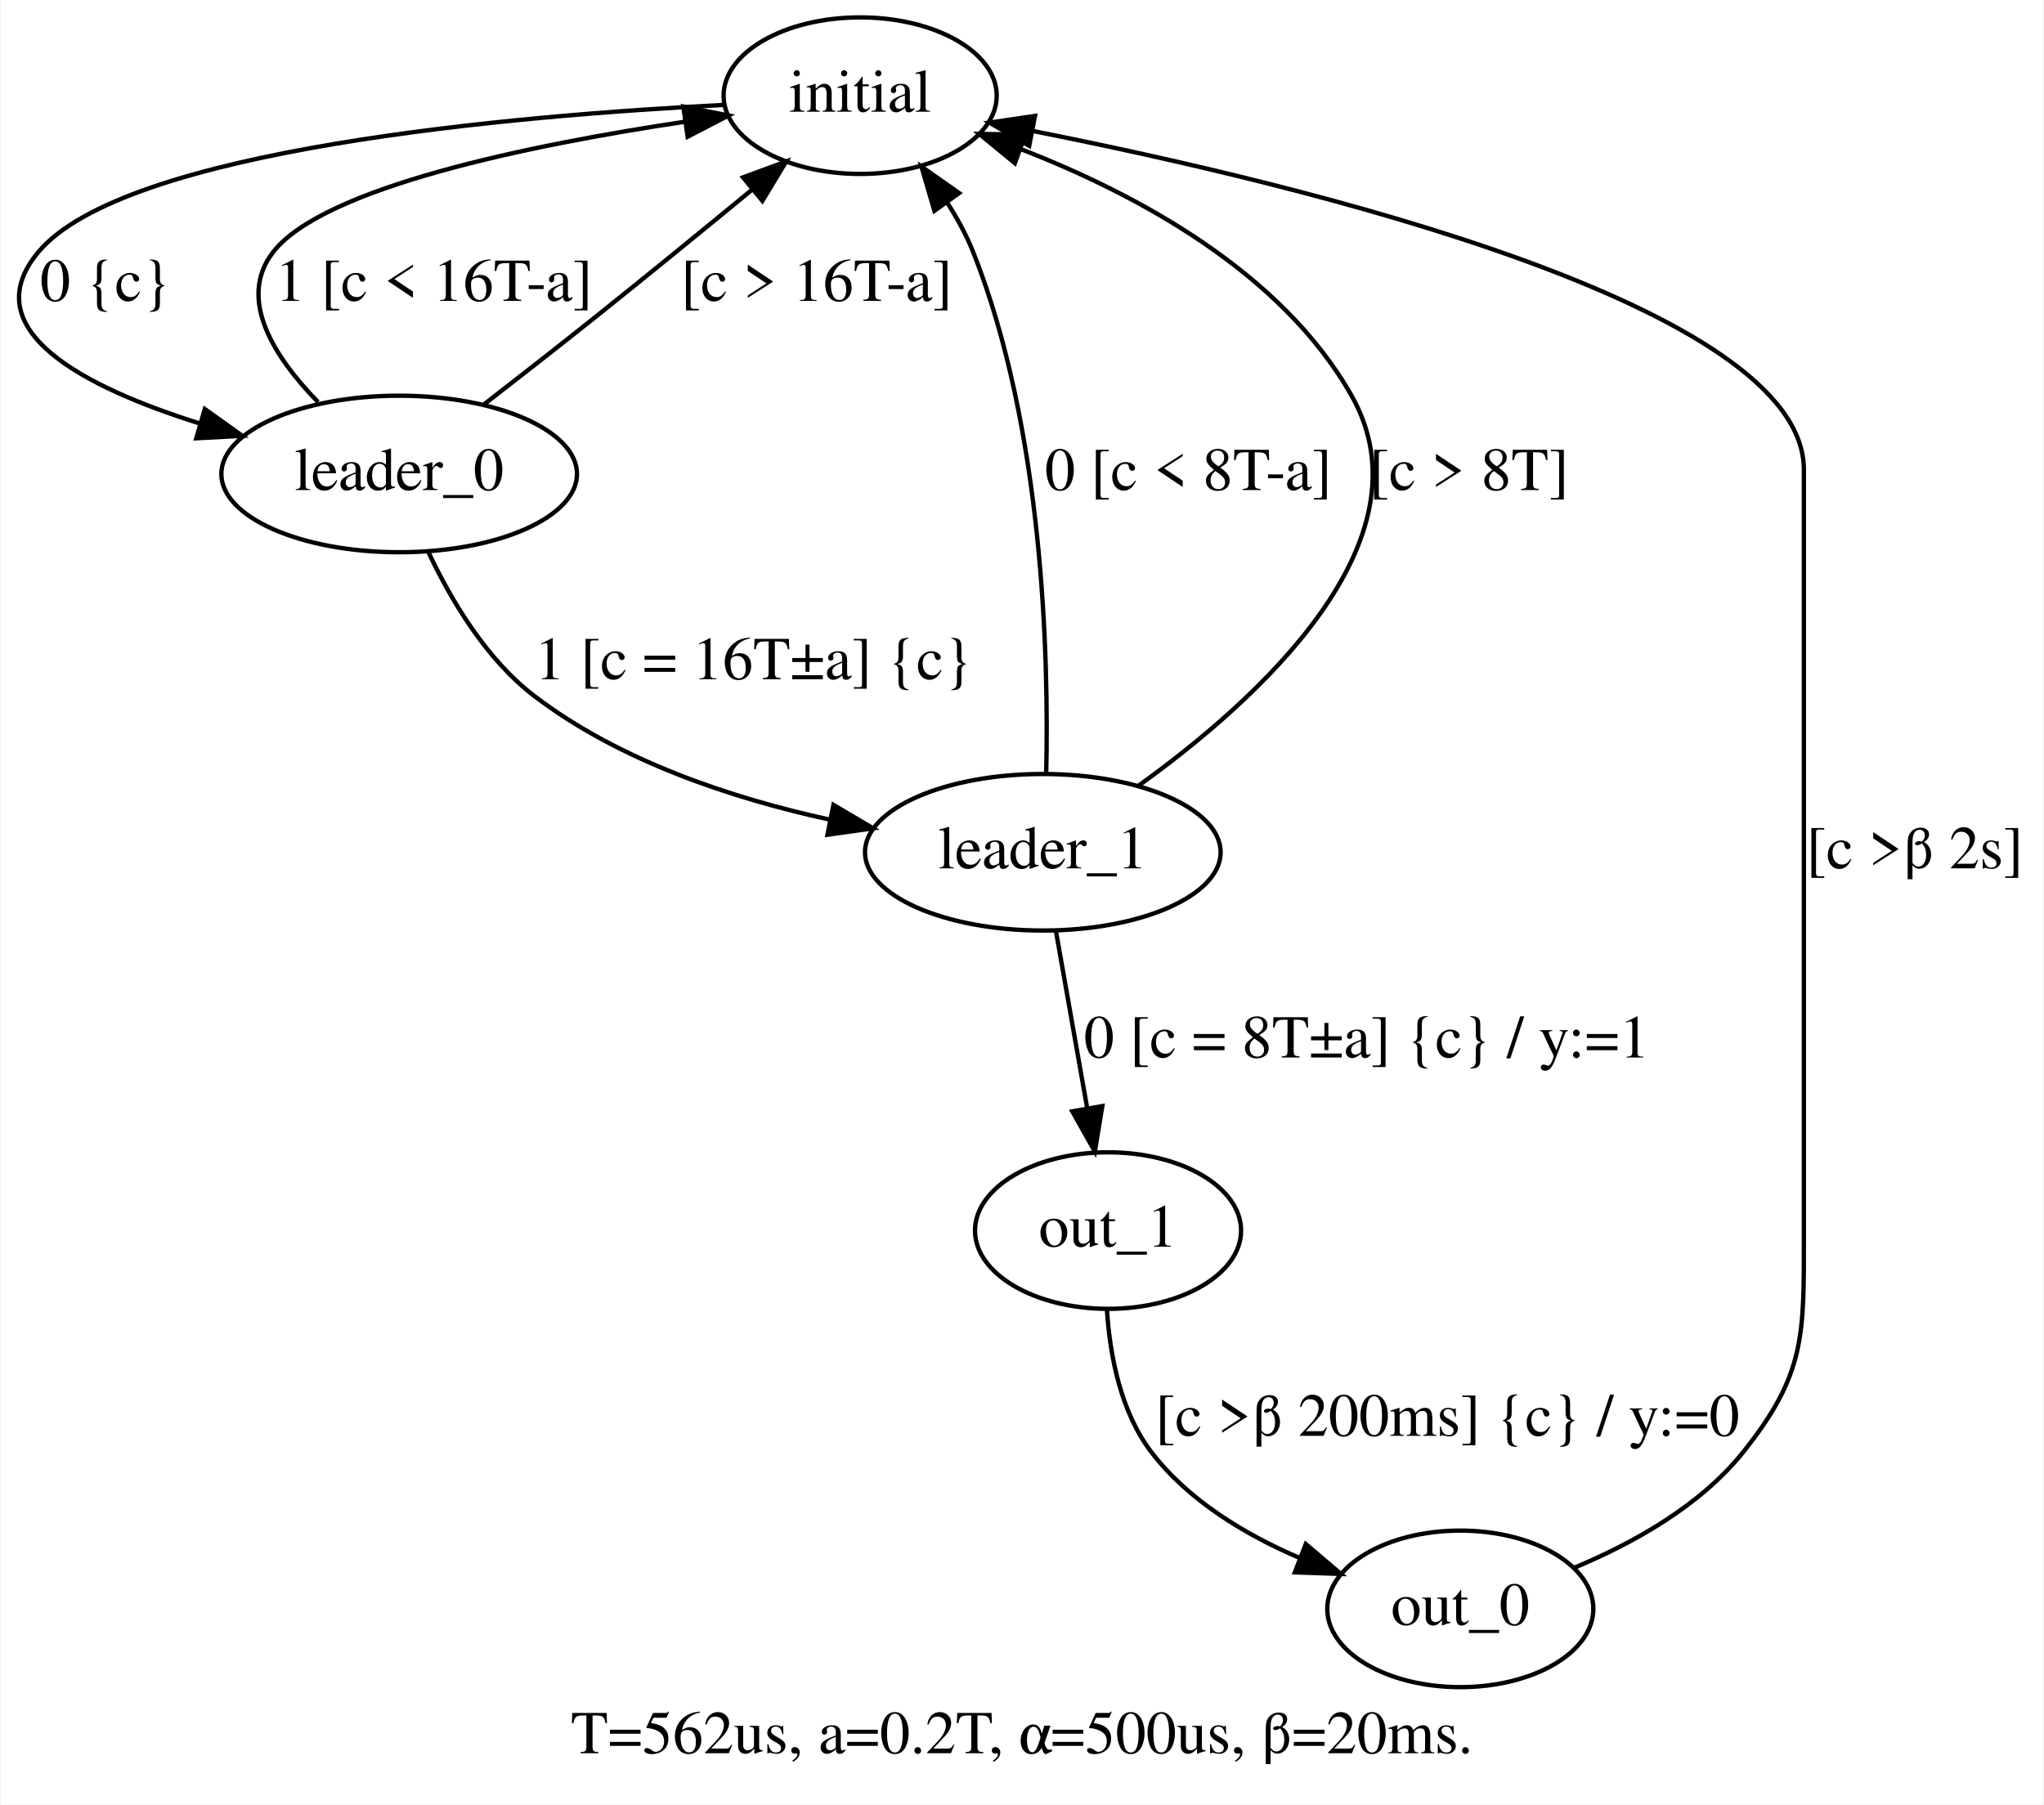
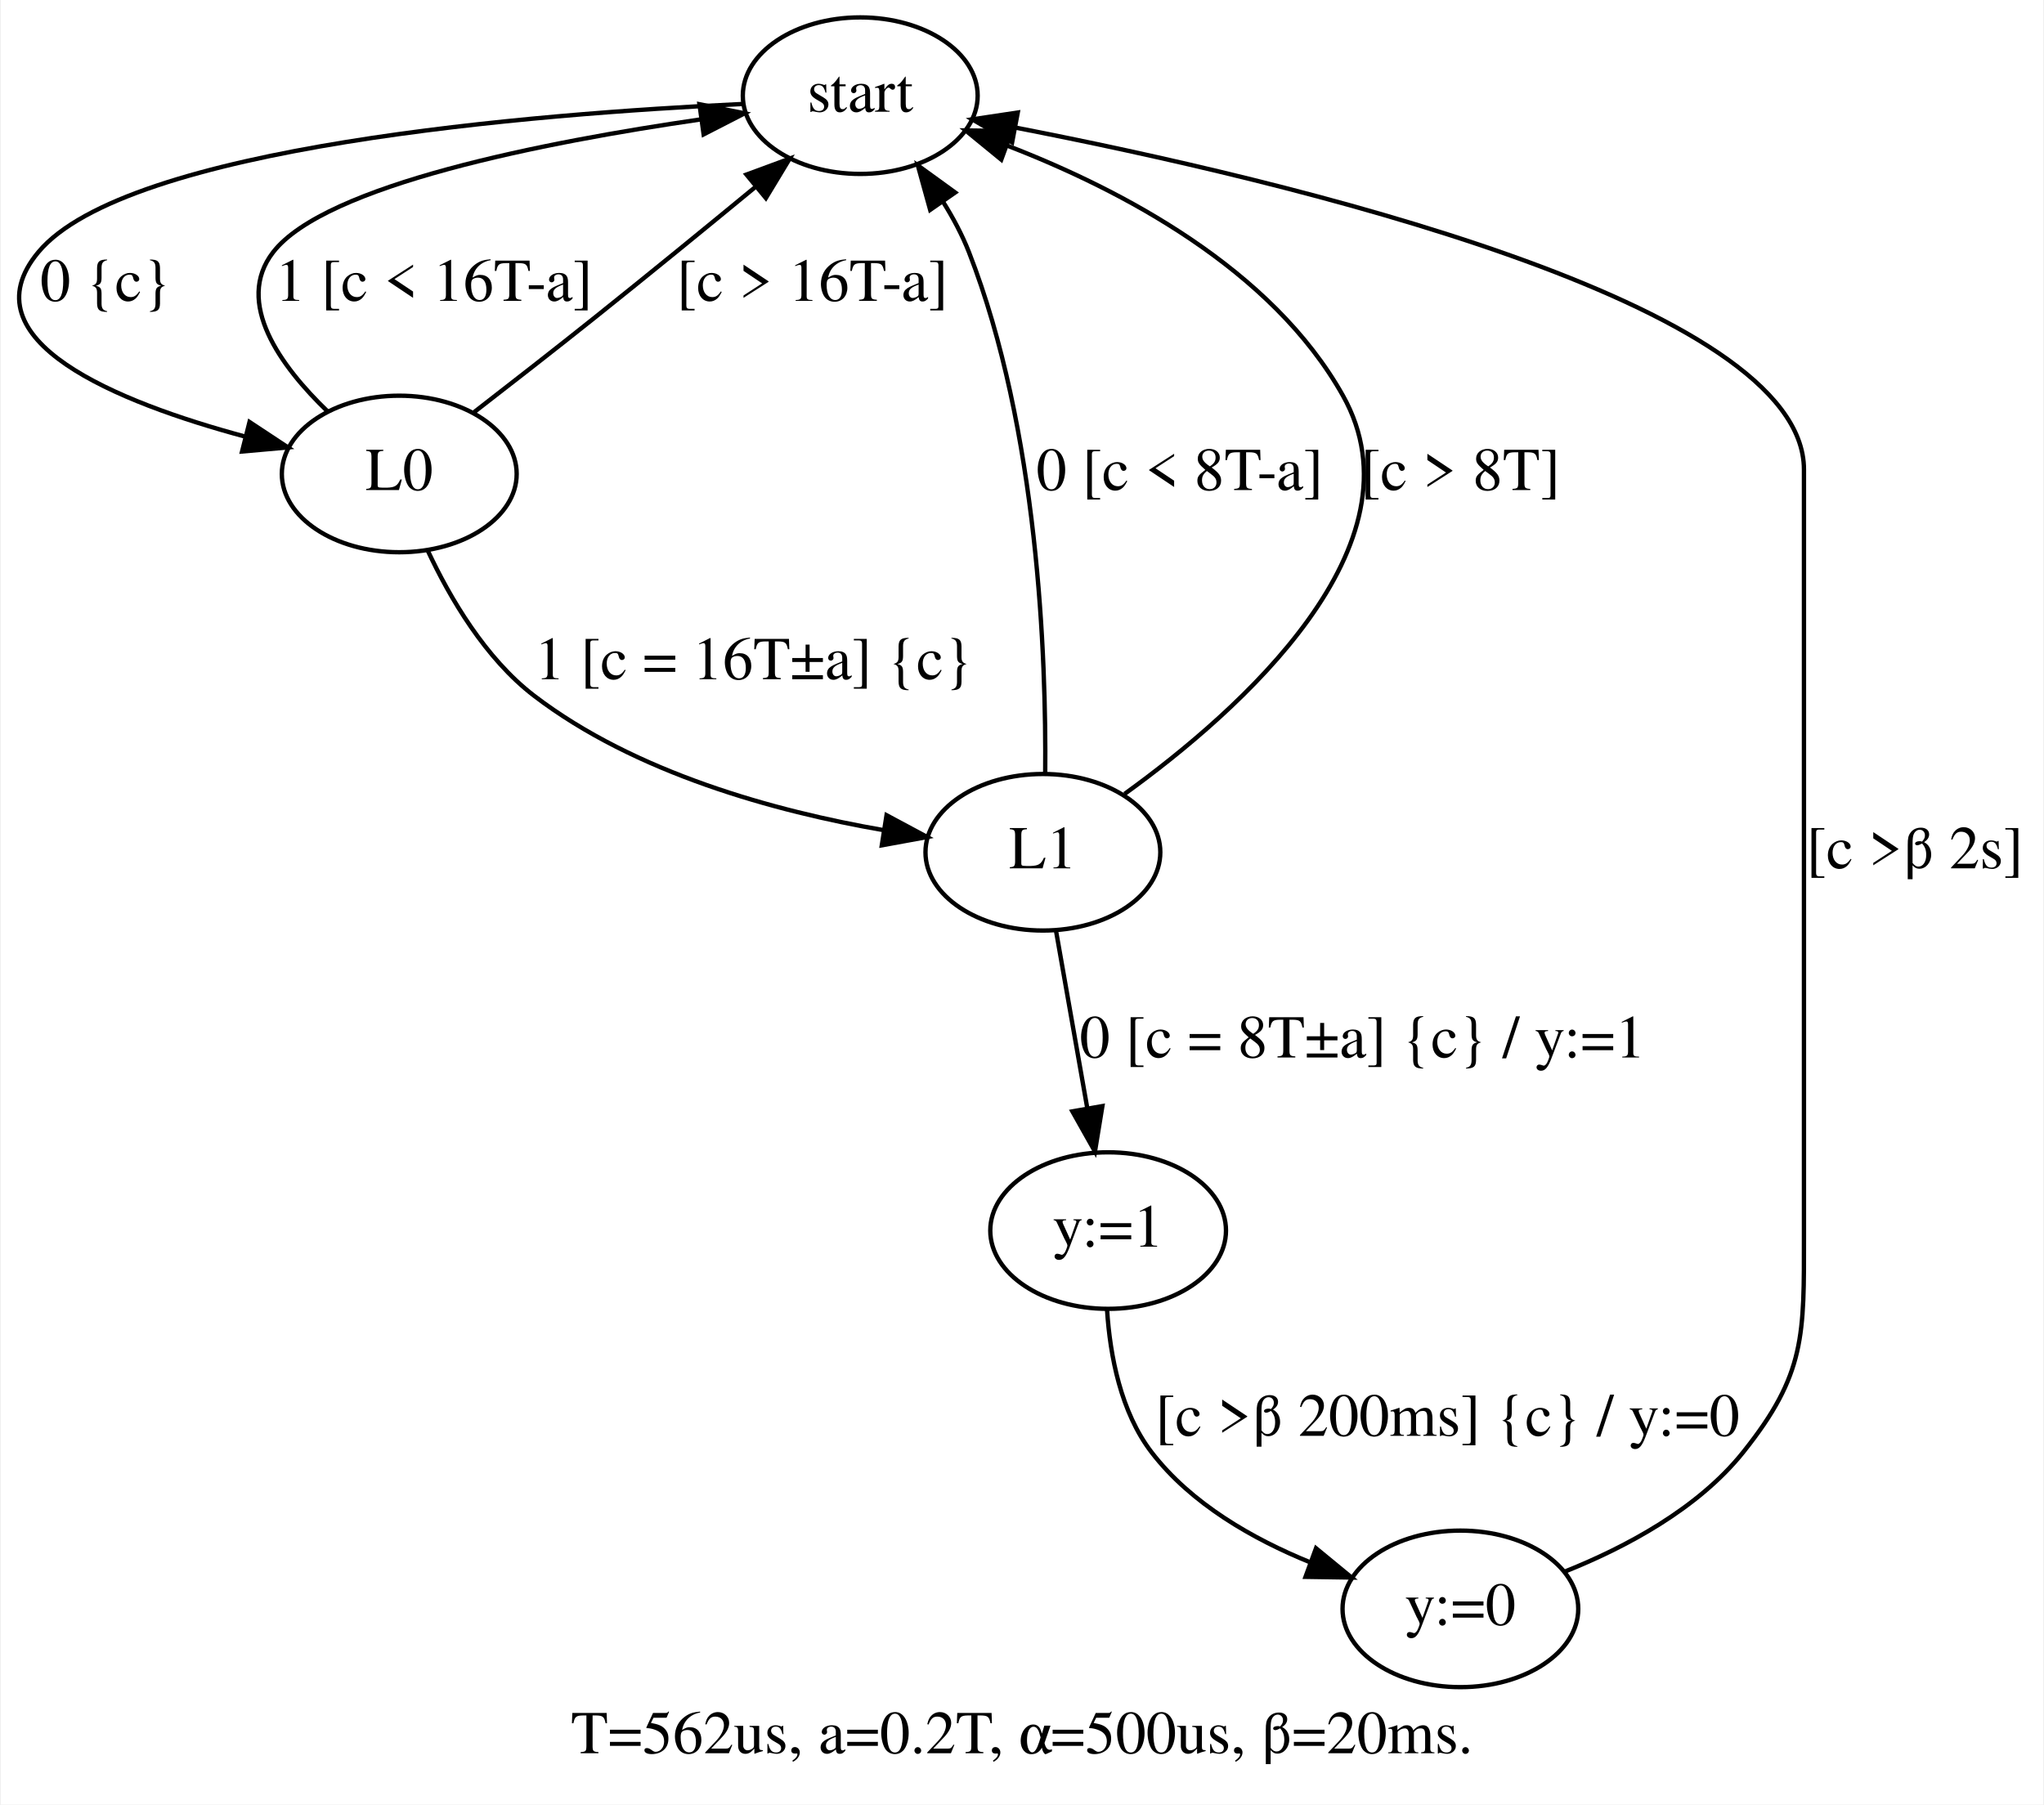
- <svg xmlns="http://www.w3.org/2000/svg" width="470pt" height="415pt" viewBox="0.00 0.00 469.57 415.00">
+ <svg xmlns="http://www.w3.org/2000/svg" width="470pt" height="415pt" viewBox="0.00 0.00 469.61 415.00">
  <g id="graph0" class="graph" transform="scale(1 1) rotate(0) translate(4 411)">
-     <polygon fill="white" stroke="transparent" points="-4,4 -4,-411 465.57,-411 465.57,4 -4,4" />
-     <text text-anchor="middle" x="230.78" y="-7.8" font-family="Times,serif" font-size="14.00">T=562us, a=0.2T, α=500us, β=20ms.</text>
+     <polygon fill="white" stroke="transparent" points="-4,4 -4,-411 465.61,-411 465.61,4 -4,4" />
+     <text text-anchor="middle" x="230.81" y="-7.8" font-family="Times,serif" font-size="14.00">T=562us, a=0.2T, α=500us, β=20ms.</text>
    <g id="node1" class="node">
-       <ellipse fill="none" stroke="black" cx="193.57" cy="-389" rx="31.4" ry="18" />
-       <text text-anchor="middle" x="193.57" y="-385.3" font-family="Times,serif" font-size="14.00">initial</text>
+       <ellipse fill="none" stroke="black" cx="193.61" cy="-389" rx="27" ry="18" />
+       <text text-anchor="middle" x="193.61" y="-385.3" font-family="Times,serif" font-size="14.00">start</text>
    </g>
    <g id="node2" class="node">
-       <ellipse fill="none" stroke="black" cx="87.57" cy="-302" rx="40.89" ry="18" />
-       <text text-anchor="middle" x="87.57" y="-298.3" font-family="Times,serif" font-size="14.00">leader_0</text>
+       <ellipse fill="none" stroke="black" cx="87.61" cy="-302" rx="27" ry="18" />
+       <text text-anchor="middle" x="87.61" y="-298.3" font-family="Times,serif" font-size="14.00">L0</text>
    </g>
    <g id="edge1" class="edge">
-       <path fill="none" stroke="black" d="M162.57,-386.89C114.22,-384.44 24.31,-376.73 4.57,-353 -10.33,-335.09 15.18,-321.92 41.74,-313.61" />
-       <polygon fill="black" stroke="black" points="42.88,-316.93 51.5,-310.77 40.92,-310.21 42.88,-316.93" />
-       <text text-anchor="middle" x="20.07" y="-341.8" font-family="Times,serif" font-size="14.00">0 {c}</text>
+       <path fill="none" stroke="black" d="M166.44,-387.08C119.17,-384.85 24.88,-377.37 4.61,-353 -12.26,-332.72 22.67,-318.53 52.27,-310.57" />
+       <polygon fill="black" stroke="black" points="53.18,-313.95 62.02,-308.11 51.47,-307.17 53.18,-313.95" />
+       <text text-anchor="middle" x="20.11" y="-341.8" font-family="Times,serif" font-size="14.00">0 {c}</text>
    </g>
    <g id="edge2" class="edge">
-       <path fill="none" stroke="black" d="M68.92,-318.54C58.92,-328.77 50.22,-342.21 58.57,-353 70.13,-367.94 117.78,-377.68 153.22,-383" />
-       <polygon fill="black" stroke="black" points="152.91,-386.49 163.31,-384.44 153.9,-379.56 152.91,-386.49" />
-       <text text-anchor="middle" x="95.57" y="-341.8" font-family="Times,serif" font-size="14.00">1 [c &lt; 16T-a]</text>
+       <path fill="none" stroke="black" d="M71.18,-316.34C60.34,-326.78 49.64,-341.41 58.61,-353 70.58,-368.47 121.2,-378.35 156.93,-383.54" />
+       <polygon fill="black" stroke="black" points="156.64,-387.03 167.02,-384.94 157.6,-380.1 156.64,-387.03" />
+       <text text-anchor="middle" x="95.61" y="-341.8" font-family="Times,serif" font-size="14.00">1 [c &lt; 16T-a]</text>
    </g>
    <g id="edge4" class="edge">
-       <path fill="none" stroke="black" d="M106.92,-317.88C114.9,-324.06 124.21,-331.33 132.57,-338 144.51,-347.53 157.62,-358.25 168.63,-367.31" />
-       <polygon fill="black" stroke="black" points="166.63,-370.21 176.57,-373.87 171.09,-364.81 166.63,-370.21" />
-       <text text-anchor="middle" x="183.57" y="-341.8" font-family="Times,serif" font-size="14.00">[c &gt; 16T-a]</text>
+       <path fill="none" stroke="black" d="M104.79,-316.19C113.21,-322.71 123.48,-330.71 132.61,-338 144.8,-347.74 158.23,-358.71 169.37,-367.89" />
+       <polygon fill="black" stroke="black" points="167.45,-370.85 177.39,-374.52 171.91,-365.45 167.45,-370.85" />
+       <text text-anchor="middle" x="182.61" y="-341.8" font-family="Times,serif" font-size="14.00">[c &gt; 16T-a]</text>
    </g>
    <g id="node3" class="node">
-       <ellipse fill="none" stroke="black" cx="235.57" cy="-215" rx="40.89" ry="18" />
-       <text text-anchor="middle" x="235.57" y="-211.3" font-family="Times,serif" font-size="14.00">leader_1</text>
+       <ellipse fill="none" stroke="black" cx="235.61" cy="-215" rx="27" ry="18" />
+       <text text-anchor="middle" x="235.61" y="-211.3" font-family="Times,serif" font-size="14.00">L1</text>
    </g>
    <g id="edge3" class="edge">
-       <path fill="none" stroke="black" d="M94.35,-283.91C99.48,-273.03 107.54,-259.44 118.57,-251 138.13,-236.03 164.04,-227.43 186.51,-222.52" />
-       <polygon fill="black" stroke="black" points="187.43,-225.9 196.55,-220.51 186.06,-219.04 187.43,-225.9" />
-       <text text-anchor="middle" x="169.07" y="-254.8" font-family="Times,serif" font-size="14.00">1 [c = 16T±a] {c}</text>
+       <path fill="none" stroke="black" d="M94.16,-284.38C99.28,-273.43 107.42,-259.57 118.61,-251 141.89,-233.19 174.15,-224.4 198.9,-220.1" />
+       <polygon fill="black" stroke="black" points="199.66,-223.52 209,-218.51 198.57,-216.6 199.66,-223.52" />
+       <text text-anchor="middle" x="169.11" y="-254.8" font-family="Times,serif" font-size="14.00">1 [c = 16T±a] {c}</text>
    </g>
    <g id="edge5" class="edge">
-       <path fill="none" stroke="black" d="M236.35,-233.13C236.96,-259.76 235.72,-312.27 219.57,-353 218,-356.96 215.86,-360.87 213.49,-364.56" />
-       <polygon fill="black" stroke="black" points="210.64,-362.52 207.66,-372.69 216.33,-366.6 210.64,-362.52" />
-       <text text-anchor="middle" x="269.07" y="-298.3" font-family="Times,serif" font-size="14.00">0 [c &lt; 8T-a]</text>
+       <path fill="none" stroke="black" d="M236.14,-233.1C236.39,-259.69 234.55,-312.14 218.61,-353 217.05,-356.99 214.94,-360.95 212.59,-364.69" />
+       <polygon fill="black" stroke="black" points="209.69,-362.74 206.86,-372.95 215.44,-366.73 209.69,-362.74" />
+       <text text-anchor="middle" x="267.11" y="-298.3" font-family="Times,serif" font-size="14.00">0 [c &lt; 8T-a]</text>
    </g>
    <g id="edge7" class="edge">
-       <path fill="none" stroke="black" d="M257.58,-230.31C284.84,-249.91 325.5,-286.51 306.57,-320 290.43,-348.54 256.99,-366.43 230.65,-376.65" />
-       <polygon fill="black" stroke="black" points="229.14,-373.48 220.95,-380.2 231.55,-380.05 229.14,-373.48" />
-       <text text-anchor="middle" x="333.57" y="-298.3" font-family="Times,serif" font-size="14.00">[c &gt; 8T]</text>
+       <path fill="none" stroke="black" d="M254.4,-228.42C280.88,-247.54 323.88,-285.59 304.61,-320 288.26,-349.2 253.68,-367.37 227.44,-377.5" />
+       <polygon fill="black" stroke="black" points="226.04,-374.29 217.84,-381 228.44,-380.86 226.04,-374.29" />
+       <text text-anchor="middle" x="331.61" y="-298.3" font-family="Times,serif" font-size="14.00">[c &gt; 8T]</text>
    </g>
    <g id="node4" class="node">
-       <ellipse fill="none" stroke="black" cx="250.57" cy="-128" rx="30.59" ry="18" />
-       <text text-anchor="middle" x="250.57" y="-124.3" font-family="Times,serif" font-size="14.00">out_1</text>
+       <ellipse fill="none" stroke="black" cx="250.61" cy="-128" rx="27.1" ry="18" />
+       <text text-anchor="middle" x="250.61" y="-124.3" font-family="Times,serif" font-size="14.00">y:=1</text>
    </g>
    <g id="edge6" class="edge">
-       <path fill="none" stroke="black" d="M238.6,-196.8C240.66,-185.16 243.41,-169.55 245.76,-156.24" />
-       <polygon fill="black" stroke="black" points="249.25,-156.63 247.54,-146.18 242.35,-155.41 249.25,-156.63" />
-       <text text-anchor="middle" x="310.07" y="-167.8" font-family="Times,serif" font-size="14.00">0 [c = 8T±a] {c} / y:=1</text>
+       <path fill="none" stroke="black" d="M238.65,-196.8C240.7,-185.16 243.45,-169.55 245.8,-156.24" />
+       <polygon fill="black" stroke="black" points="249.29,-156.63 247.58,-146.18 242.39,-155.41 249.29,-156.63" />
+       <text text-anchor="middle" x="309.11" y="-167.8" font-family="Times,serif" font-size="14.00">0 [c = 8T±a] {c} / y:=1</text>
    </g>
    <g id="node5" class="node">
-       <ellipse fill="none" stroke="black" cx="331.57" cy="-41" rx="30.59" ry="18" />
-       <text text-anchor="middle" x="331.57" y="-37.3" font-family="Times,serif" font-size="14.00">out_0</text>
+       <ellipse fill="none" stroke="black" cx="331.61" cy="-41" rx="27.1" ry="18" />
+       <text text-anchor="middle" x="331.61" y="-37.3" font-family="Times,serif" font-size="14.00">y:=0</text>
    </g>
    <g id="edge8" class="edge">
-       <path fill="none" stroke="black" d="M250.32,-109.69C251.01,-99.27 253.45,-86.27 260.57,-77 269.11,-65.88 282.11,-58.07 294.67,-52.69" />
-       <polygon fill="black" stroke="black" points="296.04,-55.91 304.11,-49.04 293.52,-49.39 296.04,-55.91" />
-       <text text-anchor="middle" x="328.57" y="-80.8" font-family="Times,serif" font-size="14.00">[c &gt;β 200ms] {c} / y:=0</text>
+       <path fill="none" stroke="black" d="M250.37,-109.69C251.05,-99.27 253.49,-86.27 260.61,-77 269.71,-65.16 283.87,-57.07 297.16,-51.67" />
+       <polygon fill="black" stroke="black" points="298.41,-54.94 306.59,-48.21 296,-48.37 298.41,-54.94" />
+       <text text-anchor="middle" x="328.61" y="-80.8" font-family="Times,serif" font-size="14.00">[c &gt;β 200ms] {c} / y:=0</text>
    </g>
    <g id="edge9" class="edge">
-       <path fill="none" stroke="black" d="M357.67,-50.42C371.08,-55.99 386.64,-64.59 396.57,-77 410.99,-95.02 410.57,-103.92 410.57,-127 410.57,-303 410.57,-303 410.57,-303 410.57,-340.66 295.85,-368.49 233.23,-380.88" />
-       <polygon fill="black" stroke="black" points="232.44,-377.47 223.29,-382.8 233.77,-384.34 232.44,-377.47" />
-       <text text-anchor="middle" x="436.07" y="-211.3" font-family="Times,serif" font-size="14.00">[c &gt;β 2s]</text>
+       <path fill="none" stroke="black" d="M355.78,-49.64C369.6,-55.17 386.2,-63.99 396.61,-77 411.03,-95.02 410.61,-103.92 410.61,-127 410.61,-303 410.61,-303 410.61,-303 410.61,-341.44 291.07,-369.64 229.44,-381.63" />
+       <polygon fill="black" stroke="black" points="228.53,-378.24 219.36,-383.55 229.83,-385.12 228.53,-378.24" />
+       <text text-anchor="middle" x="436.11" y="-211.3" font-family="Times,serif" font-size="14.00">[c &gt;β 2s]</text>
    </g>
  </g>
</svg>
